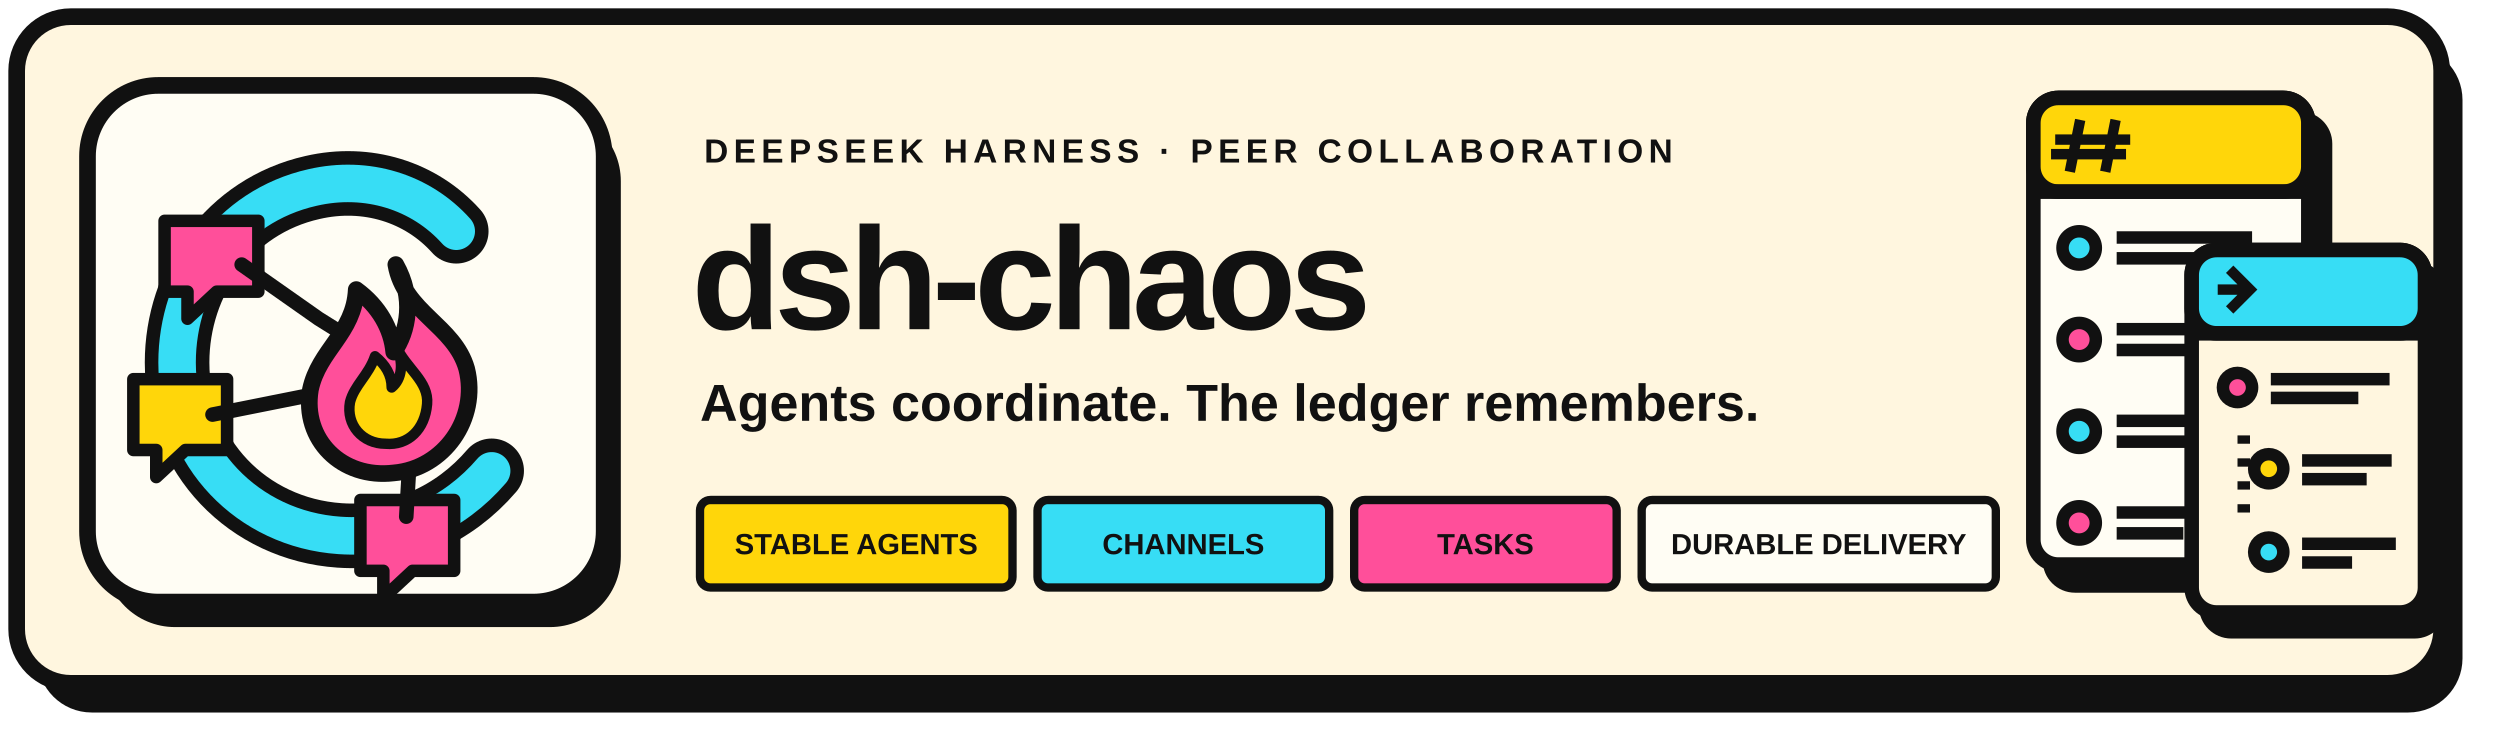
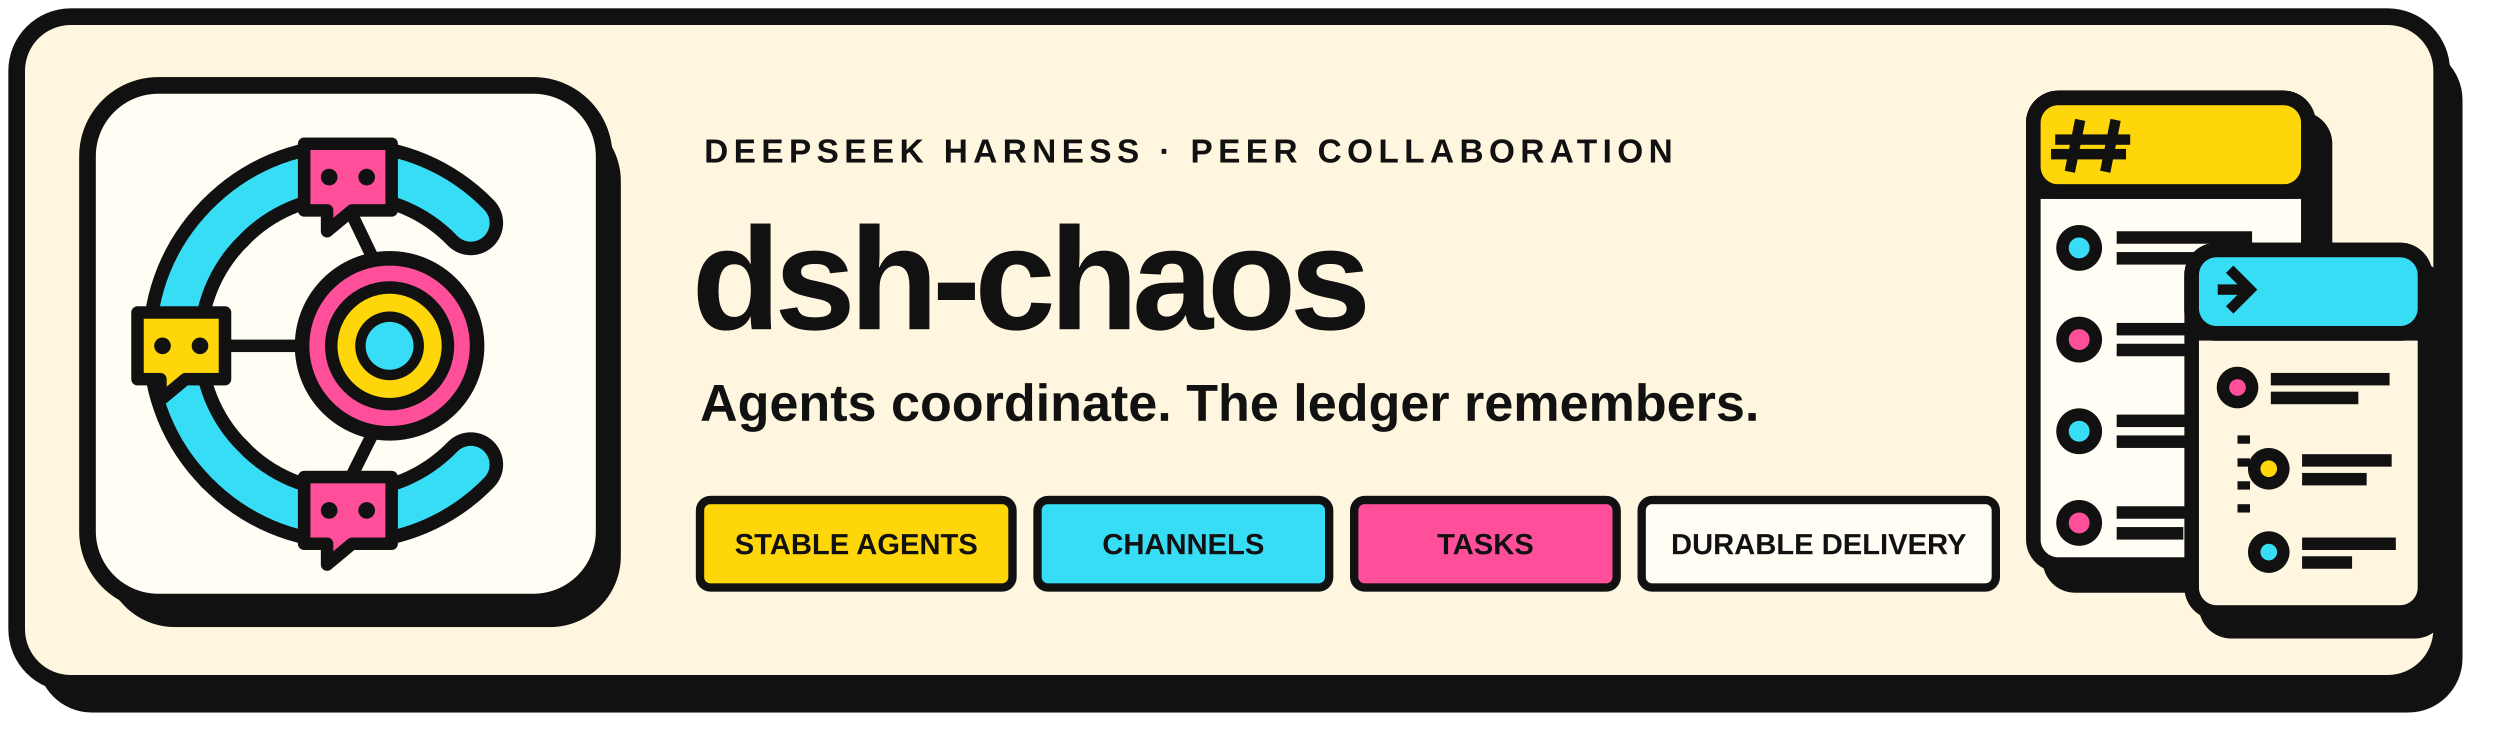
<svg xmlns="http://www.w3.org/2000/svg" width="1200" height="360" viewBox="0 0 1200 360" role="img" aria-labelledby="title desc">
  <rect x="18" y="22" width="1164" height="320" rx="26" fill="#111111" />
  <rect x="8" y="8" width="1164" height="320" rx="26" fill="#FFF6DF" stroke="#111111" stroke-width="8" />
  <g transform="translate(42 41)">
    <rect x="8" y="12" width="248" height="248" rx="34" fill="#111111" />
    <rect width="248" height="248" rx="34" fill="#FFFDF4" stroke="#111111" stroke-width="8" />
-     <path d="M177 70C160 51 134 43 108 49C68 58 43 94 43 133C43 178 77 213 121 216C150 218 176 206 194 185" fill="none" stroke="#111111" stroke-width="31" stroke-linecap="round" />
-     <path d="M177 70C160 51 134 43 108 49C68 58 43 94 43 133C43 178 77 213 121 216C150 218 176 206 194 185" fill="none" stroke="#37DDF5" stroke-width="18" stroke-linecap="round" />
+     <g fill="none" stroke-linecap="round">
+       <path d="M184 66A82 82 0 0 0 66 66" stroke="#111111" stroke-width="31" />
+       <path d="M66 66A82 82 0 0 0 66 182" stroke="#111111" stroke-width="31" />
+       <path d="M66 182A82 82 0 0 0 184 182" stroke="#111111" stroke-width="31" />
+       <path d="M184 66A82 82 0 0 0 66 66" stroke="#37DDF5" stroke-width="18" />
+       <path d="M66 66A82 82 0 0 0 66 182" stroke="#37DDF5" stroke-width="18" />
+       <path d="M66 182A82 82 0 0 0 184 182" stroke="#37DDF5" stroke-width="18" />
+     </g>
+     <g fill="none" stroke="#111111" stroke-width="6" stroke-linecap="round">
+       <path d="M125 58L138 85" />
+       <path d="M58 125H103" />
+       <path d="M125 191L138 165" />
+     </g>
    <g stroke="#111111" stroke-width="6" stroke-linejoin="round">
-       <path d="M37 65H82V99H62L48 112V99H37Z" fill="#FF4F9A" />
-       <path d="M22 141H67V175H47L33 188V175H22Z" fill="#FFD60A" />
-       <path d="M131 199H176V233H156L142 246V233H131Z" fill="#FF4F9A" />
+       <path d="M104 28H146V60H127L115 70V60H104Z" fill="#FF4F9A" />
+       <path d="M24 109H66V141H47L35 151V141H24Z" fill="#FFD60A" />
+       <path d="M104 188H146V220H127L115 230V220H104Z" fill="#FF4F9A" />
    </g>
-     <g fill="none" stroke="#111111" stroke-width="7" stroke-linecap="round" stroke-linejoin="round">
-       <path d="M74 86L111 112L135 127" />
-       <path d="M60 158L105 149L134 140" />
-       <path d="M153 207L155 173L146 148" />
+     <g fill="#111111">
+       <circle cx="116" cy="44" r="4" />
+       <circle cx="134" cy="44" r="4" />
+       <circle cx="36" cy="125" r="4" />
+       <circle cx="54" cy="125" r="4" />
+       <circle cx="116" cy="204" r="4" />
+       <circle cx="134" cy="204" r="4" />
    </g>
-     <path d="M148 86C152 109 176 115 182 136C188 160 171 184 147 186C122 189 103 170 107 146C111 127 128 119 129 98C140 106 146 117 147 128C154 118 157 102 148 86Z" fill="#FF4F9A" stroke="#111111" stroke-width="8" stroke-linejoin="round" />
-     <path d="M148 125C153 136 164 142 163 153C162 165 154 173 143 172C132 172 124 163 126 152C128 144 135 139 138 130C143 134 146 139 146 145C151 141 152 133 148 125Z" fill="#FFD60A" stroke="#111111" stroke-width="5" stroke-linejoin="round" />
+     <circle cx="145" cy="125" r="42" fill="#FF4F9A" stroke="#111111" stroke-width="7" />
+     <circle cx="145" cy="125" r="28" fill="#FFD60A" stroke="#111111" stroke-width="6" />
+     <circle cx="145" cy="125" r="14" fill="#37DDF5" stroke="#111111" stroke-width="5" />
  </g>
  <g font-family="Arial Black, Arial, Helvetica, sans-serif" fill="#111111">
    <text x="338" y="78" font-size="16" font-weight="800" letter-spacing="2.6">DEEPSEEK HARNESS · PEER COLLABORATION</text>
    <text x="332" y="158" font-size="70" font-weight="900" letter-spacing="-3">dsh-chaos</text>
    <text x="336" y="202" font-family="Arial, Helvetica, sans-serif" font-size="25" font-weight="700">Agents coordinate. The ledger remembers.</text>
  </g>
  <g font-family="Arial, Helvetica, sans-serif" font-size="14" font-weight="800" fill="#111111" stroke="#111111" stroke-width="4">
    <rect x="336" y="240" width="150" height="42" rx="5" fill="#FFD60A" />
    <rect x="498" y="240" width="140" height="42" rx="5" fill="#37DDF5" />
    <rect x="650" y="240" width="126" height="42" rx="5" fill="#FF4F9A" />
    <rect x="788" y="240" width="170" height="42" rx="5" fill="#FFFDF4" />
    <g stroke="none" text-anchor="middle">
      <text x="411" y="266">STABLE AGENTS</text>
      <text x="568" y="266">CHANNELS</text>
      <text x="713" y="266">TASKS</text>
      <text x="873" y="266">DURABLE DELIVERY</text>
    </g>
  </g>
  <g transform="translate(976 47)" stroke="#111111" stroke-linejoin="round">
    <rect x="8" y="10" width="132" height="224" rx="12" fill="#111111" stroke-width="7" />
    <rect width="132" height="224" rx="12" fill="#FFFDF4" stroke-width="7" />
    <rect x="0" y="0" width="132" height="45" rx="12" fill="#FFD60A" stroke-width="7" />
    <path d="M0 45H132" stroke-width="7" />
    <g fill="none" stroke-linecap="square">
      <path d="M22 13L18 33M39 13L35 33M13 20H44M11 27H42" stroke-width="5" />
    </g>
    <g stroke-width="6">
      <circle cx="22" cy="72" r="8" fill="#37DDF5" />
      <path d="M40 67H105M40 77H88" />
      <circle cx="22" cy="116" r="8" fill="#FF4F9A" />
      <path d="M40 111H100M40 121H76" />
      <circle cx="22" cy="160" r="8" fill="#37DDF5" />
      <path d="M40 155H108M40 165H91" />
      <circle cx="22" cy="204" r="8" fill="#FF4F9A" />
      <path d="M40 199H96M40 209H72" />
    </g>
    <path d="M98 116H151" fill="none" stroke-width="8" stroke-linecap="square" />
    <rect x="76" y="73" width="112" height="174" rx="12" fill="#111111" stroke-width="7" transform="translate(7 9)" />
    <rect x="76" y="73" width="112" height="174" rx="12" fill="#FFF6DF" stroke-width="7" />
    <rect x="76" y="73" width="112" height="40" rx="12" fill="#37DDF5" stroke-width="7" />
    <path d="M76 113H188" stroke-width="7" />
    <path d="M91 92H104L96 84M104 92L96 100" fill="none" stroke-width="5" stroke-linecap="square" />
    <g stroke-width="6">
      <circle cx="98" cy="139" r="7" fill="#FF4F9A" />
      <path d="M114 135H171M114 144H156" />
      <path d="M101 162V199" fill="none" stroke-dasharray="4 7" />
      <circle cx="113" cy="178" r="7" fill="#FFD60A" />
      <path d="M129 174H172M129 183H160" />
      <circle cx="113" cy="218" r="7" fill="#37DDF5" />
      <path d="M129 214H174M129 223H153" />
    </g>
  </g>
</svg>
